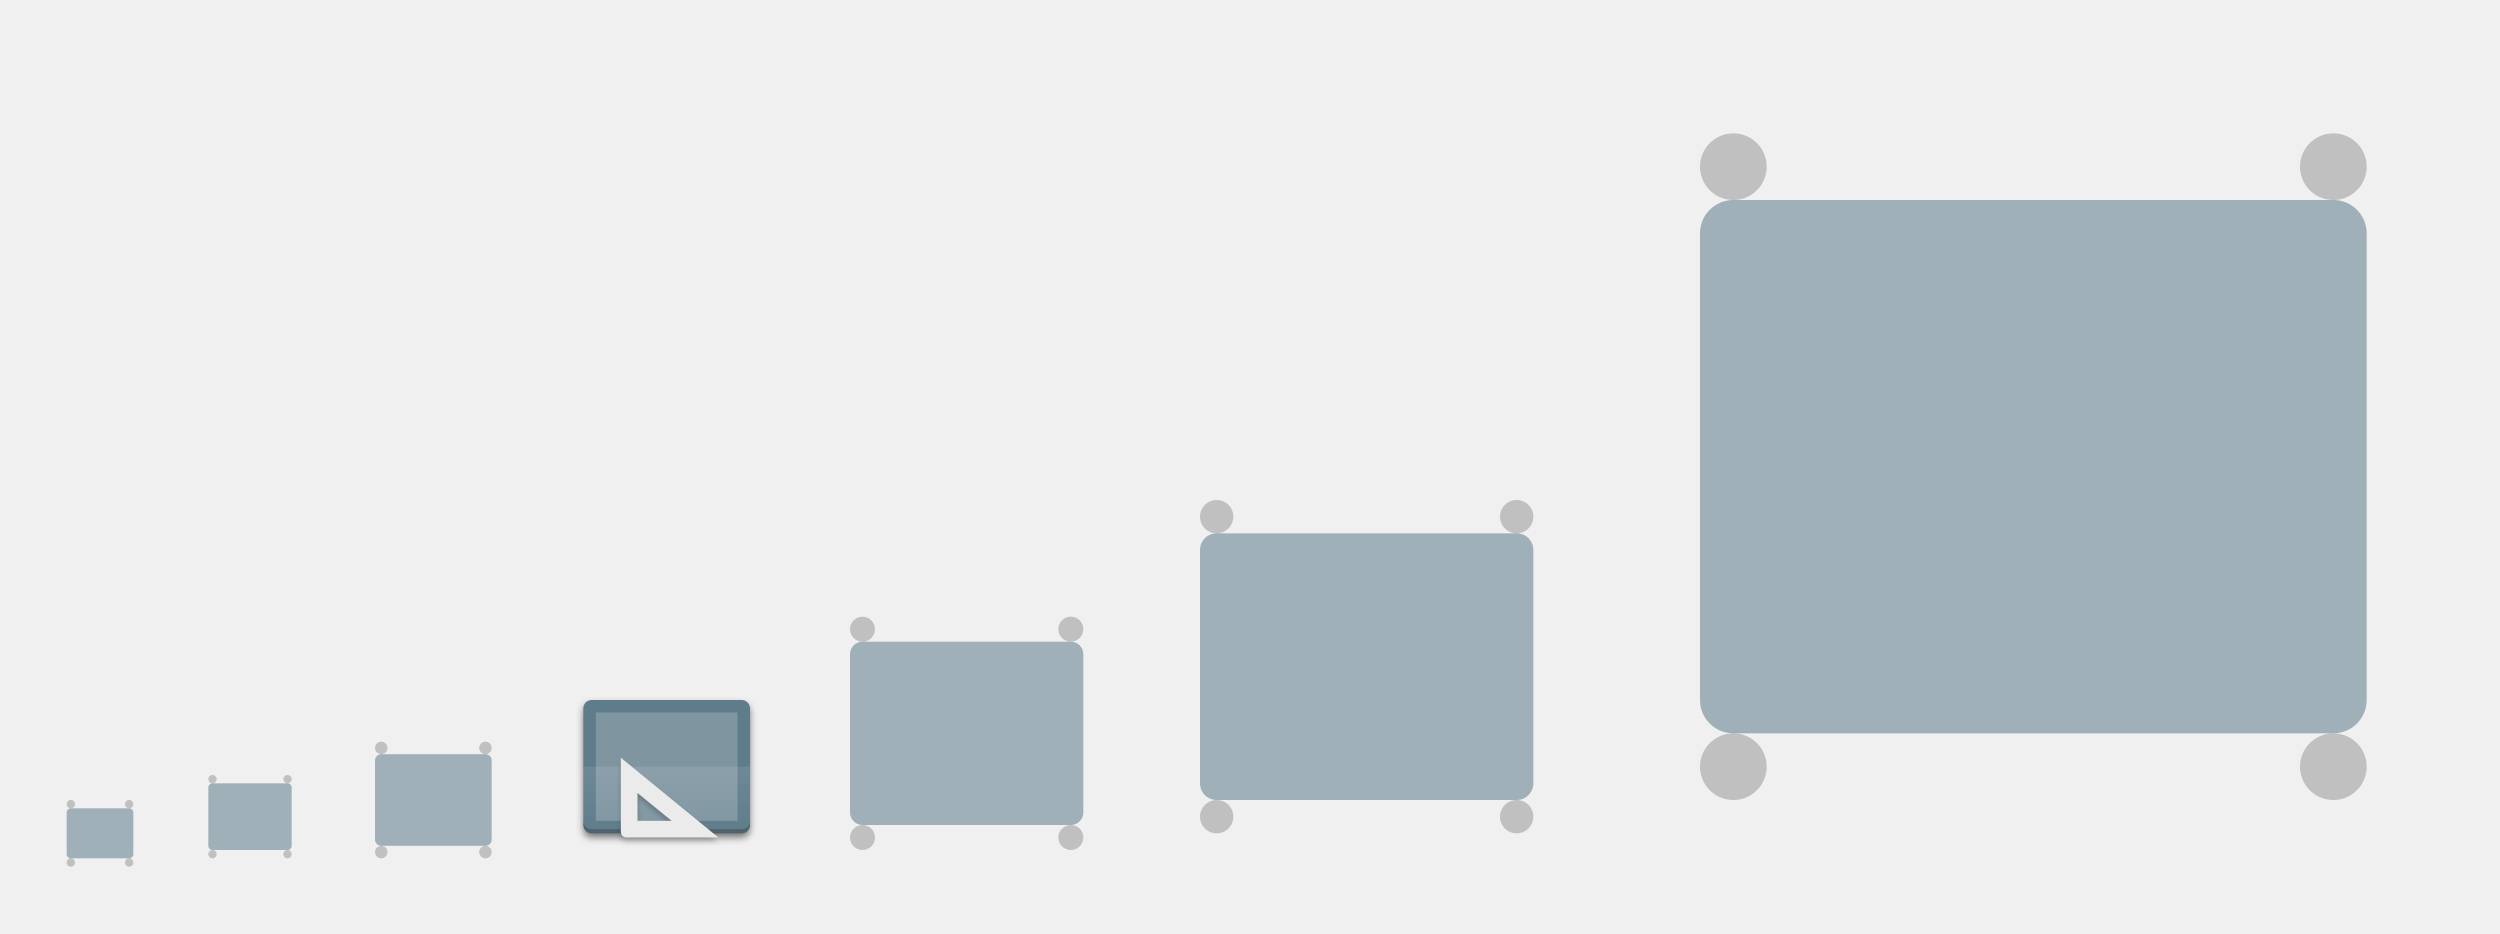
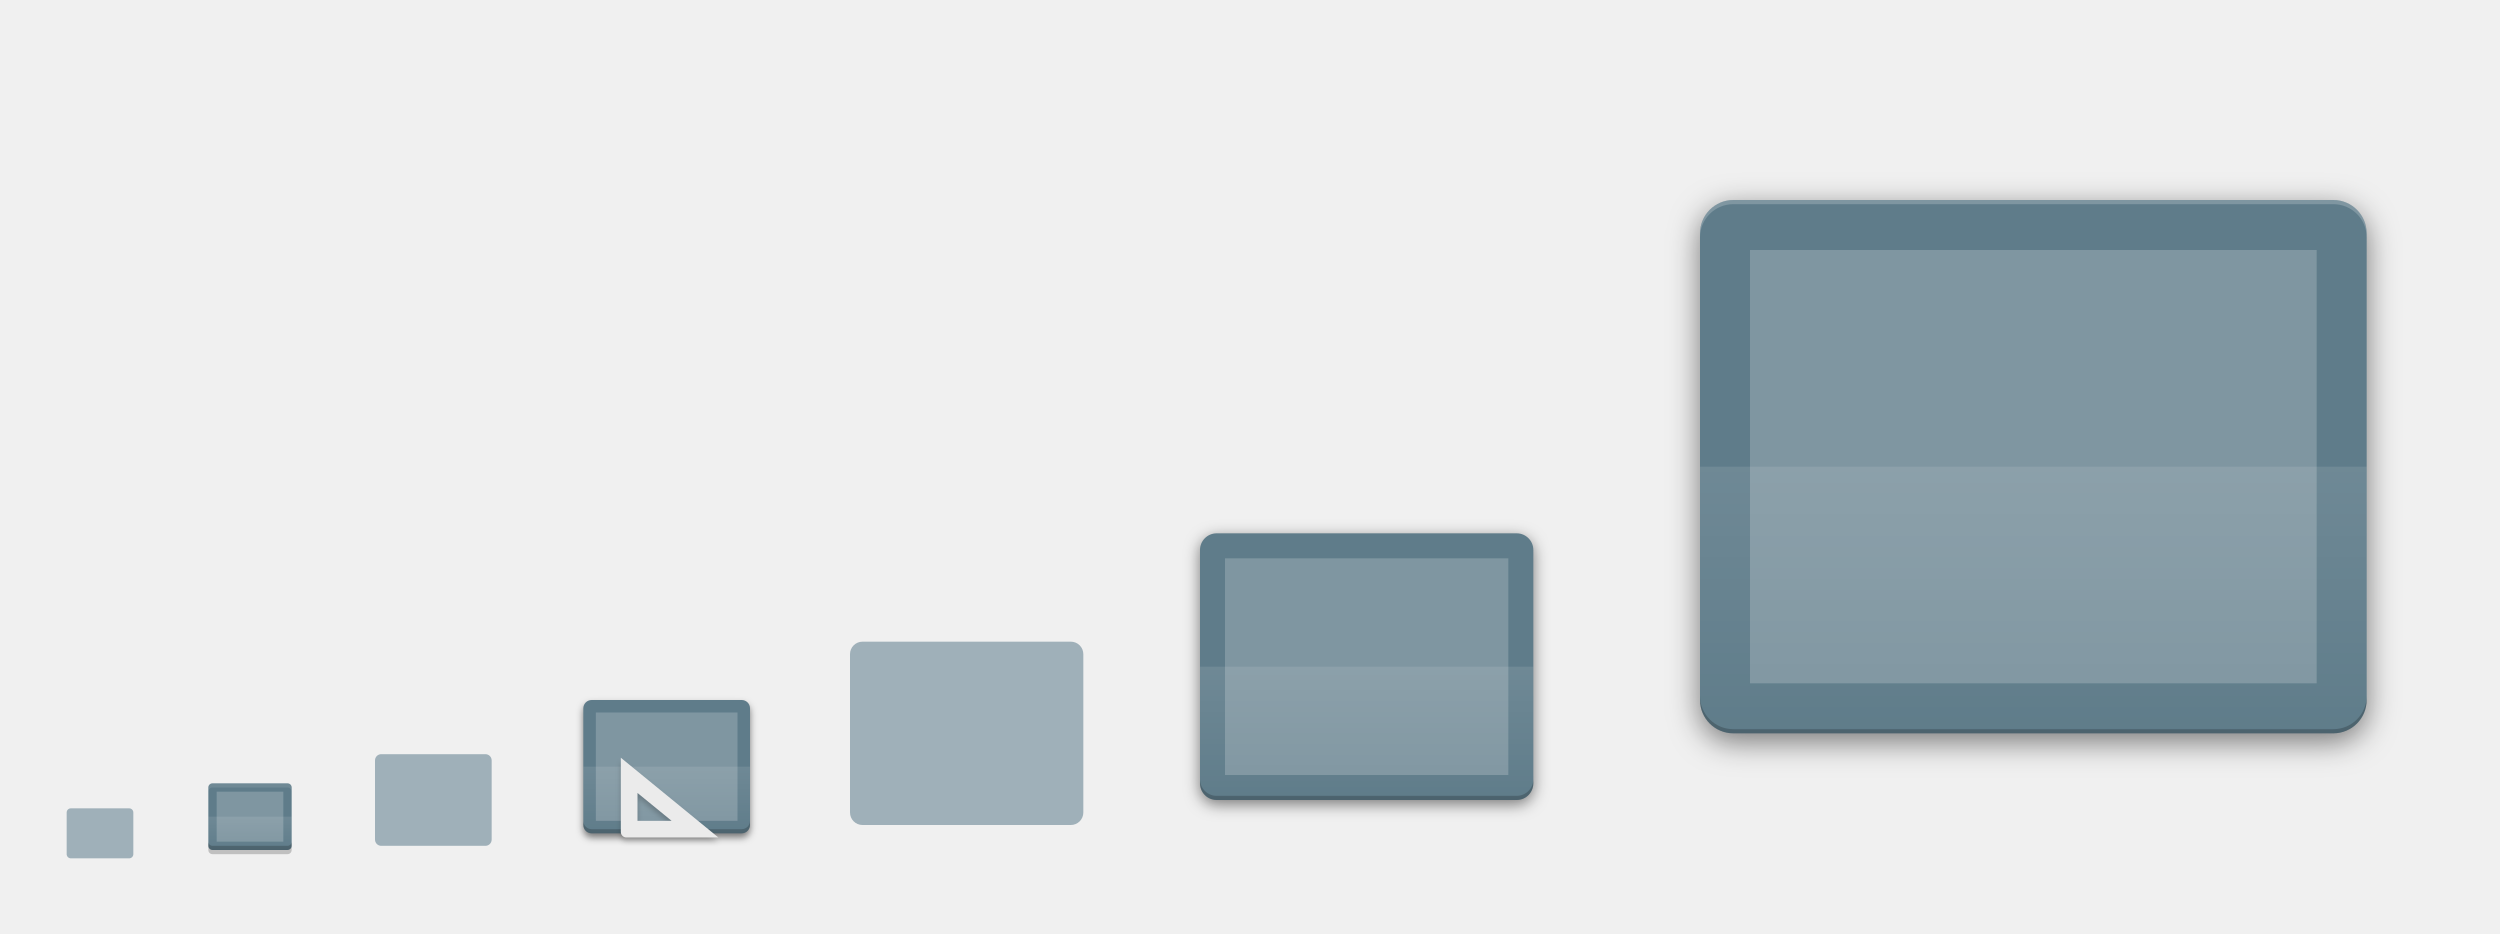
<svg xmlns="http://www.w3.org/2000/svg" xmlns:xlink="http://www.w3.org/1999/xlink" width="600" height="224" id="svg11300" version="1.0" style="display:inline;enable-background:new">
  <defs id="defs3">
    <linearGradient id="linearGradient4269">
      <stop style="stop-color:#ffffff;stop-opacity:1;" offset="0" id="stop4271" />
      <stop style="stop-color:#ffffff;stop-opacity:0;" offset="1" id="stop4273" />
    </linearGradient>
    <linearGradient id="linearGradient4118">
      <stop style="stop-color:#ffffff;stop-opacity:1;" offset="0" id="stop4120" />
      <stop style="stop-color:#ffffff;stop-opacity:0;" offset="1" id="stop4122" />
    </linearGradient>
    <linearGradient id="linearGradient4069">
      <stop id="stop4071" offset="0" style="stop-color:#000000;stop-opacity:1" />
      <stop id="stop4073" offset="1" style="stop-color:#000000;stop-opacity:0" />
    </linearGradient>
    <filter id="filter4079">
      <feGaussianBlur stdDeviation="0.9" id="feGaussianBlur4081" />
    </filter>
    <linearGradient xlink:href="#linearGradient4118" id="linearGradient4162" gradientUnits="userSpaceOnUse" gradientTransform="matrix(1,0,0,-1,3e-6,444)" x1="160" y1="184" x2="160" y2="168" />
-     <filter id="filter4166">
-       <feGaussianBlur stdDeviation="0.45" id="feGaussianBlur4168" />
-     </filter>
-     <filter id="filter4213">
-       <feGaussianBlur stdDeviation="0.75" id="feGaussianBlur4215" />
-     </filter>
    <linearGradient xlink:href="#linearGradient4069" id="linearGradient4223" x1="163" y1="260" x2="163" y2="244" gradientUnits="userSpaceOnUse" />
-     <filter id="filter4238">
-       <feGaussianBlur stdDeviation="0.798" id="feGaussianBlur4240" />
-     </filter>
-     <filter id="filter4244">
-       <feGaussianBlur stdDeviation="0.532" id="feGaussianBlur4246" />
-     </filter>
    <linearGradient xlink:href="#linearGradient4269" id="linearGradient4275" x1="160" y1="260" x2="160" y2="276" gradientUnits="userSpaceOnUse" />
    <linearGradient xlink:href="#linearGradient4069" id="linearGradient4279" gradientUnits="userSpaceOnUse" x1="160" y1="260" x2="160" y2="276" gradientTransform="matrix(1,0,0,-1,0,520)" />
    <linearGradient xlink:href="#linearGradient4069" id="linearGradient4292" x1="160" y1="180" x2="140" y2="180" gradientUnits="userSpaceOnUse" />
    <linearGradient xlink:href="#linearGradient4269" id="linearGradient4296" gradientUnits="userSpaceOnUse" x1="143" y1="203" x2="127" y2="203" gradientTransform="matrix(0,-1,1,0,-28,403)" />
    <filter id="filter4298">
      <feGaussianBlur stdDeviation="0.638" id="feGaussianBlur4300" />
+     </filter>
+     <linearGradient xlink:href="#linearGradient4269" id="linearGradient3079" gradientUnits="userSpaceOnUse" gradientTransform="matrix(0,-1,1,0,-28,403)" x1="143" y1="203" x2="127" y2="203" />
+     <linearGradient xlink:href="#linearGradient4269" id="linearGradient3091" gradientUnits="userSpaceOnUse" gradientTransform="matrix(0,-1,1,0,-28,403)" x1="143" y1="203" x2="127" y2="203" />
+     <linearGradient xlink:href="#linearGradient4269" id="linearGradient3118" gradientUnits="userSpaceOnUse" gradientTransform="matrix(0,-0.5,0.5,0,-33.99999,343.5)" x1="143" y1="203" x2="127" y2="203" />
+     <linearGradient xlink:href="#linearGradient4269" id="linearGradient3900" gradientUnits="userSpaceOnUse" gradientTransform="matrix(0,-4,4,0,-264,760)" x1="143" y1="203" x2="127" y2="203" />
+     <linearGradient xlink:href="#linearGradient4269" id="linearGradient3906" gradientUnits="userSpaceOnUse" gradientTransform="matrix(0,-2,2,0,-48,522)" x1="143" y1="203" x2="127" y2="203" />
+     <linearGradient xlink:href="#linearGradient4269" id="linearGradient3912" gradientUnits="userSpaceOnUse" gradientTransform="matrix(0,-1,1,0,-28,403)" x1="143" y1="203" x2="127" y2="203" />
+     <filter color-interpolation-filters="sRGB" id="filter4370">
+       <feGaussianBlur stdDeviation="0.76" id="feGaussianBlur4372" />
+     </filter>
+     <filter id="filter3940">
+       <feGaussianBlur stdDeviation="1.8" id="feGaussianBlur3942" />
+     </filter>
+     <filter id="filter3946">
+       <feGaussianBlur stdDeviation="3.6" id="feGaussianBlur3948" />
    </filter>
  </defs>
  <g style="display:inline" id="layer1" transform="translate(0,-76)">
    <g style="display:none" id="layer7">
      <text y="59.745" xml:space="preserve" x="15.007" style="font-size:18px;font-style:normal;font-variant:normal;font-weight:normal;font-stretch:normal;fill:#000000;fill-opacity:1;stroke:none;display:inline;enable-background:new;font-family:DejaVu Sans;-inkscape-font-specification:DejaVu Sans" id="context">
        <tspan style="font-style:normal;font-variant:normal;font-weight:normal;font-stretch:normal;font-family:DejaVu Sans;-inkscape-font-specification:DejaVu Sans" y="59.745" x="15.007" id="tspan3933">apps</tspan>
      </text>
      <text y="59.745" xml:space="preserve" x="142.488" style="font-size:18px;font-style:normal;font-variant:normal;font-weight:bold;font-stretch:normal;text-align:start;line-height:125%;writing-mode:lr-tb;text-anchor:start;fill:#000000;fill-opacity:1;stroke:none;display:inline;enable-background:new;font-family:DejaVu Sans;-inkscape-font-specification:DejaVu Sans Bold" id="icon-name">
        <tspan style="font-size:18px;font-style:normal;font-variant:normal;font-weight:bold;font-stretch:normal;font-family:DejaVu Sans;-inkscape-font-specification:DejaVu Sans Bold" y="59.745" x="142.488" id="tspan3937">preferences-desktop-display</tspan>
      </text>
      <rect style="fill:#e9e9e9;fill-opacity:1;fill-rule:nonzero;stroke:none;stroke-width:2;marker:none;visibility:visible;display:inline;overflow:visible;enable-background:accumulate" id="rect16x16" width="16" height="16" x="-32" y="268" transform="scale(-1,1)" />
      <rect style="fill:#e9e9e9;fill-opacity:1;fill-rule:nonzero;stroke:none;stroke-width:2;marker:none;visibility:visible;display:inline;overflow:visible;enable-background:accumulate" id="rect24x24" width="24" height="24" x="-72" y="260" transform="scale(-1,1)" />
      <rect style="fill:#e9e9e9;fill-opacity:1;fill-rule:nonzero;stroke:none;stroke-width:2;marker:none;visibility:visible;display:inline;overflow:visible;enable-background:accumulate" id="rect32x32" width="32" height="32" x="-120" y="252" transform="scale(-1,1)" />
      <rect y="236" x="-184" height="48" width="48" id="rect48x48" style="fill:#e9e9e9;fill-opacity:1;fill-rule:nonzero;stroke:none;stroke-width:2;marker:none;visibility:visible;display:inline;overflow:visible;enable-background:accumulate" transform="scale(-1,1)" />
      <rect style="fill:#e9e9e9;fill-opacity:1;fill-rule:nonzero;stroke:none;stroke-width:2;marker:none;visibility:visible;display:inline;overflow:visible;enable-background:accumulate" id="rect256x256" width="192" height="192" x="-584" y="92" transform="scale(-1,1)" />
      <rect y="188" x="-376" height="96" width="96" id="rect3949" style="fill:#e9e9e9;fill-opacity:1;fill-rule:nonzero;stroke:none;stroke-width:2;marker:none;visibility:visible;display:inline;overflow:visible;enable-background:accumulate" transform="scale(-1,1)" />
      <rect style="fill:#e9e9e9;fill-opacity:1;fill-rule:nonzero;stroke:none;stroke-width:2;marker:none;visibility:visible;display:inline;overflow:visible;enable-background:accumulate" id="rect3951" width="64" height="64" x="-264" y="220" transform="scale(-1,1)" />
    </g>
    <g id="layer6" style="display:inline">
-       <rect ry="8" rx="8" y="-568" x="-252" height="160" width="128" id="rect4189" style="fill:#9fb0b9;fill-opacity:1;stroke:none" transform="matrix(0,-1,-1,0,0,0)" />
-       <path d="m 42,8 a 2,2 0 1 1 -4,0 2,2 0 1 1 4,0 z" id="path4191" style="opacity:0.2;fill:#000000;fill-opacity:1;stroke:none" transform="matrix(4,0,0,4,400,84)" />
-       <path transform="matrix(4,0,0,4,256,228)" style="opacity:0.2;fill:#000000;fill-opacity:1;stroke:none" id="path4193" d="m 42,8 a 2,2 0 1 1 -4,0 2,2 0 1 1 4,0 z" />
-       <path transform="matrix(4,0,0,-4,400,292)" style="opacity:0.2;fill:#000000;fill-opacity:1;stroke:none" id="path4195" d="m 42,8 a 2,2 0 1 1 -4,0 2,2 0 1 1 4,0 z" />
-       <path d="m 42,8 a 2,2 0 1 1 -4,0 2,2 0 1 1 4,0 z" id="path4197" style="opacity:0.2;fill:#000000;fill-opacity:1;stroke:none" transform="matrix(4,0,0,-4,256,148)" />
+       <rect ry="8" rx="8" y="-568" x="-254" height="160" width="128" id="rect3944" style="fill:#000000;fill-opacity:1;stroke:none;filter:url(#filter3946);opacity:0.5" transform="matrix(0,-1,-1,0,0,0)" />
+       <rect transform="matrix(0,-1,-1,0,0,-1)" style="opacity:0.5;fill:#000000;fill-opacity:1;stroke:none;filter:url(#filter3940)" id="rect3938" width="64" height="80" x="-270" y="-368" rx="4" ry="4" />
+       <rect transform="matrix(0,-1,-1,0,0,0)" style="fill:#5f7c8a;fill-opacity:1;stroke:none" id="rect3095" width="16" height="20" x="-280" y="-70" rx="1" ry="1" />
+       <rect ry="0" rx="0" y="-68" x="-278" height="16" width="12" id="rect3099" style="fill:#7f96a1;fill-opacity:1;stroke:none" transform="matrix(0,-1,-1,0,0,0)" />
+       <path id="path3101" d="m 50,279 c 0,0.554 0.446,1 1,1 l 18,0 c 0.554,0 1,-0.446 1,-1 l 0,-7 -20,0 z" style="opacity:0.1;fill:url(#linearGradient3118);fill-opacity:1;stroke:none" />
+       <rect transform="matrix(0,-1,-1,0,0,0)" style="fill:#5f7c8a;fill-opacity:1;stroke:none" id="rect3083" width="128" height="160" x="-252" y="-568" rx="8" ry="8" />
+       <rect ry="0" rx="0" y="-556" x="-240" height="136" width="104" id="rect3087" style="fill:#7f96a1;fill-opacity:1;stroke:none" transform="matrix(0,-1,-1,0,0,0)" />
+       <path id="path3089" d="m 408,244 c 0,4.432 3.568,8 8,8 l 144,0 c 4.432,0 8,-3.568 8,-8 l 0,-56 -160,0 z" style="opacity:0.1;fill:url(#linearGradient3900);fill-opacity:1;stroke:none" />
+       <rect ry="4" rx="4" y="-368" x="-268" height="80" width="64" id="rect3071" style="fill:#5f7c8a;fill-opacity:1;stroke:none" transform="matrix(0,-1,-1,0,0,0)" />
+       <path style="opacity:0.2;fill:#000000;fill-opacity:1;stroke:none" d="m 288,263 0,1 c 0,2.216 1.784,4 4,4 l 72,0 c 2.216,0 4,-1.784 4,-4 l 0,-1 c 0,2.216 -1.784,4 -4,4 l -72,0 c -2.216,0 -4,-1.784 -4,-4 z" id="path3073" />
+       <rect transform="matrix(0,-1,-1,0,0,0)" style="fill:#7f96a1;fill-opacity:1;stroke:none" id="rect3075" width="52" height="68" x="-262" y="-362" rx="0" ry="0" />
+       <path style="opacity:0.1;fill:url(#linearGradient3906);fill-opacity:1;stroke:none" d="m 288,264 c 0,2.216 1.784,4 4,4 l 72,0 c 2.216,0 4,-1.784 4,-4 l 0,-28 -80,0 z" id="path3077" />
      <rect ry="2" rx="2" y="-180" x="-276" height="40" width="32" id="rect4077" style="opacity:0.5;fill:#000000;fill-opacity:1;stroke:none;filter:url(#filter4079)" transform="matrix(0,-1,-1,0,0,1.000001)" />
+       <rect ry="3" rx="3" y="-260" x="-274" height="56" width="44" id="rect4229" style="fill:#9fb0b9;fill-opacity:1;stroke:none" transform="matrix(0,-1,-1,0,0,0)" />
+       <rect transform="matrix(0,-1,-1,0,0,0)" style="fill:#9fb0b9;fill-opacity:1;stroke:none" id="rect4255" width="22" height="28" x="-279" y="-118" rx="1.5" ry="1.5" />
+       <rect transform="matrix(0,-1,-1,0,0,0)" style="fill:#9fb0b9;fill-opacity:1;stroke:none;display:inline;enable-background:new" id="rect4265" width="12" height="16" x="-282" y="-32" rx="1" ry="1" />
      <rect transform="matrix(0,-1,-1,0,0,0)" style="fill:#5f7c8a;fill-opacity:1;stroke:none" id="rect4203" width="32" height="40" x="-276" y="-180" rx="2" ry="2" />
      <path id="path4262" d="m 142,276 c -1.108,0 -2,-0.892 -2,-2 l 0,-1 c 0,1.108 0.892,2 2,2 l 36,0 c 1.108,0 2,-0.892 2,-2 l 0,1 c 0,1.108 -0.892,2 -2,2 l -36,0 z" style="opacity:0.2;fill:#000000;fill-opacity:1;stroke:none" />
-       <rect transform="matrix(0,-1,-1,0,0,0)" style="fill:#9fb0b9;fill-opacity:1;stroke:none" id="rect4217" width="64" height="80" x="-268" y="-368" rx="4" ry="4" />
-       <path transform="matrix(2,0,0,2,284,184)" style="opacity:0.2;fill:#000000;fill-opacity:1;stroke:none" id="path4219" d="m 42,8 a 2,2 0 1 1 -4,0 2,2 0 1 1 4,0 z" />
-       <path d="m 42,8 a 2,2 0 1 1 -4,0 2,2 0 1 1 4,0 z" id="path4221" style="opacity:0.2;fill:#000000;fill-opacity:1;stroke:none" transform="matrix(2,0,0,2,212,256)" />
-       <path d="m 42,8 a 2,2 0 1 1 -4,0 2,2 0 1 1 4,0 z" id="path4223" style="opacity:0.2;fill:#000000;fill-opacity:1;stroke:none" transform="matrix(2,0,0,-2,284,288)" />
-       <path transform="matrix(2,0,0,-2,212,216)" style="opacity:0.2;fill:#000000;fill-opacity:1;stroke:none" id="path4225" d="m 42,8 a 2,2 0 1 1 -4,0 2,2 0 1 1 4,0 z" />
-       <rect ry="3" rx="3" y="-260" x="-274" height="56" width="44" id="rect4229" style="fill:#9fb0b9;fill-opacity:1;stroke:none" transform="matrix(0,-1,-1,0,0,0)" />
-       <path d="m 42,8 a 2,2 0 1 1 -4,0 2,2 0 1 1 4,0 z" id="path4231" style="opacity:0.2;fill:#000000;fill-opacity:1;stroke:none" transform="matrix(1.5,0,0,1.5,197,215)" />
-       <path transform="matrix(1.5,0,0,1.5,147,215)" style="opacity:0.2;fill:#000000;fill-opacity:1;stroke:none" id="path4233" d="m 42,8 a 2,2 0 1 1 -4,0 2,2 0 1 1 4,0 z" />
-       <path d="m 42,8 a 2,2 0 1 1 -4,0 2,2 0 1 1 4,0 z" id="path4235" style="opacity:0.2;fill:#000000;fill-opacity:1;stroke:none" transform="matrix(1.5,0,0,1.5,147,265)" />
-       <path transform="matrix(1.5,0,0,1.5,197,265)" style="opacity:0.2;fill:#000000;fill-opacity:1;stroke:none" id="path4237" d="m 42,8 a 2,2 0 1 1 -4,0 2,2 0 1 1 4,0 z" />
-       <rect ry="1" rx="1" y="-70" x="-280" height="20" width="16" id="rect4243" style="fill:#9fb0b9;fill-opacity:1;stroke:none" transform="matrix(0,-1,-1,0,0,0)" />
-       <path d="m 42,8 a 2,2 0 1 1 -4,0 2,2 0 1 1 4,0 z" id="path4245" style="opacity:0.2;fill:#000000;fill-opacity:1;stroke:none" transform="matrix(0.5,0,0,0.5,49,259)" />
-       <path transform="matrix(0.5,0,0,0.5,31,277)" style="opacity:0.2;fill:#000000;fill-opacity:1;stroke:none" id="path4247" d="m 42,8 a 2,2 0 1 1 -4,0 2,2 0 1 1 4,0 z" />
-       <path transform="matrix(0.5,0,0,-0.5,49,285)" style="opacity:0.2;fill:#000000;fill-opacity:1;stroke:none" id="path4249" d="m 42,8 a 2,2 0 1 1 -4,0 2,2 0 1 1 4,0 z" />
-       <path d="m 42,8 a 2,2 0 1 1 -4,0 2,2 0 1 1 4,0 z" id="path4251" style="opacity:0.2;fill:#000000;fill-opacity:1;stroke:none" transform="matrix(0.5,0,0,-0.5,31,267)" />
-       <rect transform="matrix(0,-1,-1,0,0,0)" style="fill:#9fb0b9;fill-opacity:1;stroke:none" id="rect4255" width="22" height="28" x="-279" y="-118" rx="1.5" ry="1.5" />
-       <path transform="matrix(0.75,0,0,0.75,86.5,249.5)" style="opacity:0.2;fill:#000000;fill-opacity:1;stroke:none" id="path4257" d="m 42,8 a 2,2 0 1 1 -4,0 2,2 0 1 1 4,0 z" />
-       <path d="m 42,8 a 2,2 0 1 1 -4,0 2,2 0 1 1 4,0 z" id="path4259" style="opacity:0.2;fill:#000000;fill-opacity:1;stroke:none" transform="matrix(0.75,0,0,0.75,61.5,249.5)" />
-       <path transform="matrix(0.75,0,0,0.75,61.5,274.5)" style="opacity:0.2;fill:#000000;fill-opacity:1;stroke:none" id="path4261" d="m 42,8 a 2,2 0 1 1 -4,0 2,2 0 1 1 4,0 z" />
-       <path d="m 42,8 a 2,2 0 1 1 -4,0 2,2 0 1 1 4,0 z" id="path4263" style="opacity:0.2;fill:#000000;fill-opacity:1;stroke:none" transform="matrix(0.75,0,0,0.75,86.5,274.5)" />
-       <rect transform="matrix(0,-1,-1,0,0,0)" style="fill:#9fb0b9;fill-opacity:1;stroke:none;display:inline;enable-background:new" id="rect4265" width="12" height="16" x="-282" y="-32" rx="1" ry="1" />
-       <path transform="matrix(0.5,0,0,0.5,11,265)" style="display:inline;enable-background:new;opacity:0.2;fill:#000000;fill-opacity:1;stroke:none" id="path4267" d="m 42,8 c 0,1.105 -0.895,2 -2,2 -1.105,0 -2,-0.895 -2,-2 0,-1.105 0.895,-2 2,-2 1.105,0 2,0.895 2,2 z" />
-       <path d="m 42,8 c 0,1.105 -0.895,2 -2,2 -1.105,0 -2,-0.895 -2,-2 0,-1.105 0.895,-2 2,-2 1.105,0 2,0.895 2,2 z" id="path4269" style="display:inline;enable-background:new;opacity:0.2;fill:#000000;fill-opacity:1;stroke:none" transform="matrix(0.5,0,0,0.5,-3,265)" />
-       <path transform="matrix(0.5,0,0,0.5,-3,279)" style="display:inline;enable-background:new;opacity:0.2;fill:#000000;fill-opacity:1;stroke:none" id="path4271" d="m 42,8 c 0,1.105 -0.895,2 -2,2 -1.105,0 -2,-0.895 -2,-2 0,-1.105 0.895,-2 2,-2 1.105,0 2,0.895 2,2 z" />
-       <path d="m 42,8 c 0,1.105 -0.895,2 -2,2 -1.105,0 -2,-0.895 -2,-2 0,-1.105 0.895,-2 2,-2 1.105,0 2,0.895 2,2 z" id="path4273" style="display:inline;enable-background:new;opacity:0.2;fill:#000000;fill-opacity:1;stroke:none" transform="matrix(0.5,0,0,0.5,11,279)" />
      <rect ry="0" rx="0" y="-177" x="-273" height="34" width="26" id="rect3282" style="fill:#7f96a1;fill-opacity:1;stroke:none" transform="matrix(0,-1,-1,0,0,0)" />
-       <path id="path4294" d="m 140,274 c 0,1.108 0.892,2 2,2 l 36,0 c 1.108,0 2,-0.892 2,-2 l 0,-14 -40,0 z" style="opacity:0.1;fill:url(#linearGradient4296);fill-opacity:1;stroke:none" />
+       <path id="path4294" d="m 140,274 c 0,1.108 0.892,2 2,2 l 36,0 c 1.108,0 2,-0.892 2,-2 l 0,-14 -40,0 z" style="opacity:0.1;fill:url(#linearGradient3912);fill-opacity:1;stroke:none" />
      <path id="path4242" d="m 149,258.854 0,17.812 c 0,0.739 0.595,1.333 1.333,1.333 l 22.083,0 z m 4,8.458 L 161.188,274 153,274 z" style="opacity:0.2;fill:#000000;fill-opacity:1;stroke:none;filter:url(#filter4298)" />
      <path style="fill:#ebebeb;fill-opacity:1;stroke:none" d="m 149,257.854 0,17.812 c 0,0.739 0.595,1.333 1.333,1.333 l 22.083,0 z m 4,8.458 L 161.188,273 153,273 z" id="rect4225" />
+       <path style="fill:#000000;fill-opacity:1;stroke:none;opacity:0.2" d="M 50 202 L 50 203 C 50 203.554 50.446 204 51 204 L 69 204 C 69.554 204 70 203.554 70 203 L 70 202 C 70 202.554 69.554 203 69 203 L 51 203 C 50.446 203 50 202.554 50 202 z " transform="translate(0,76)" id="rect3122" />
+       <path id="path3895" d="m 50,266 0,-1 c 0,-0.554 0.446,-1 1,-1 l 18,0 c 0.554,0 1,0.446 1,1 l 0,1 c 0,-0.554 -0.446,-1 -1,-1 l -18,0 c -0.554,0 -1,0.446 -1,1 z" style="opacity:0.1;fill:#ffffff;fill-opacity:1;stroke:none" />
+       <path id="path3897" d="m 50,279 0,1 c 0,0.554 0.446,1 1,1 l 18,0 c 0.554,0 1,-0.446 1,-1 l 0,-1 c 0,0.554 -0.446,1 -1,1 l -18,0 c -0.554,0 -1,-0.446 -1,-1 z" style="opacity:0.2;fill:#000000;fill-opacity:1;stroke:none" />
+       <path style="opacity:0.2;fill:#000000;fill-opacity:1;stroke:none" d="M 408 167 L 408 168 C 408 172.432 411.568 176 416 176 L 560 176 C 564.432 176 568 172.432 568 168 L 568 167 C 568 171.432 564.432 175 560 175 L 416 175 C 411.568 175 408 171.432 408 167 z " transform="translate(0,76)" id="path3085" />
+       <path id="path3953" d="m 408,133 0,-1 c 0,-4.432 3.568,-8 8,-8 l 144,0 c 4.432,0 8,3.568 8,8 l 0,1 c 0,-4.432 -3.568,-8 -8,-8 l -144,0 c -4.432,0 -8,3.568 -8,8 z" style="opacity:0.2;fill:#ffffff;fill-opacity:1;stroke:none" />
    </g>
  </g>
</svg>
